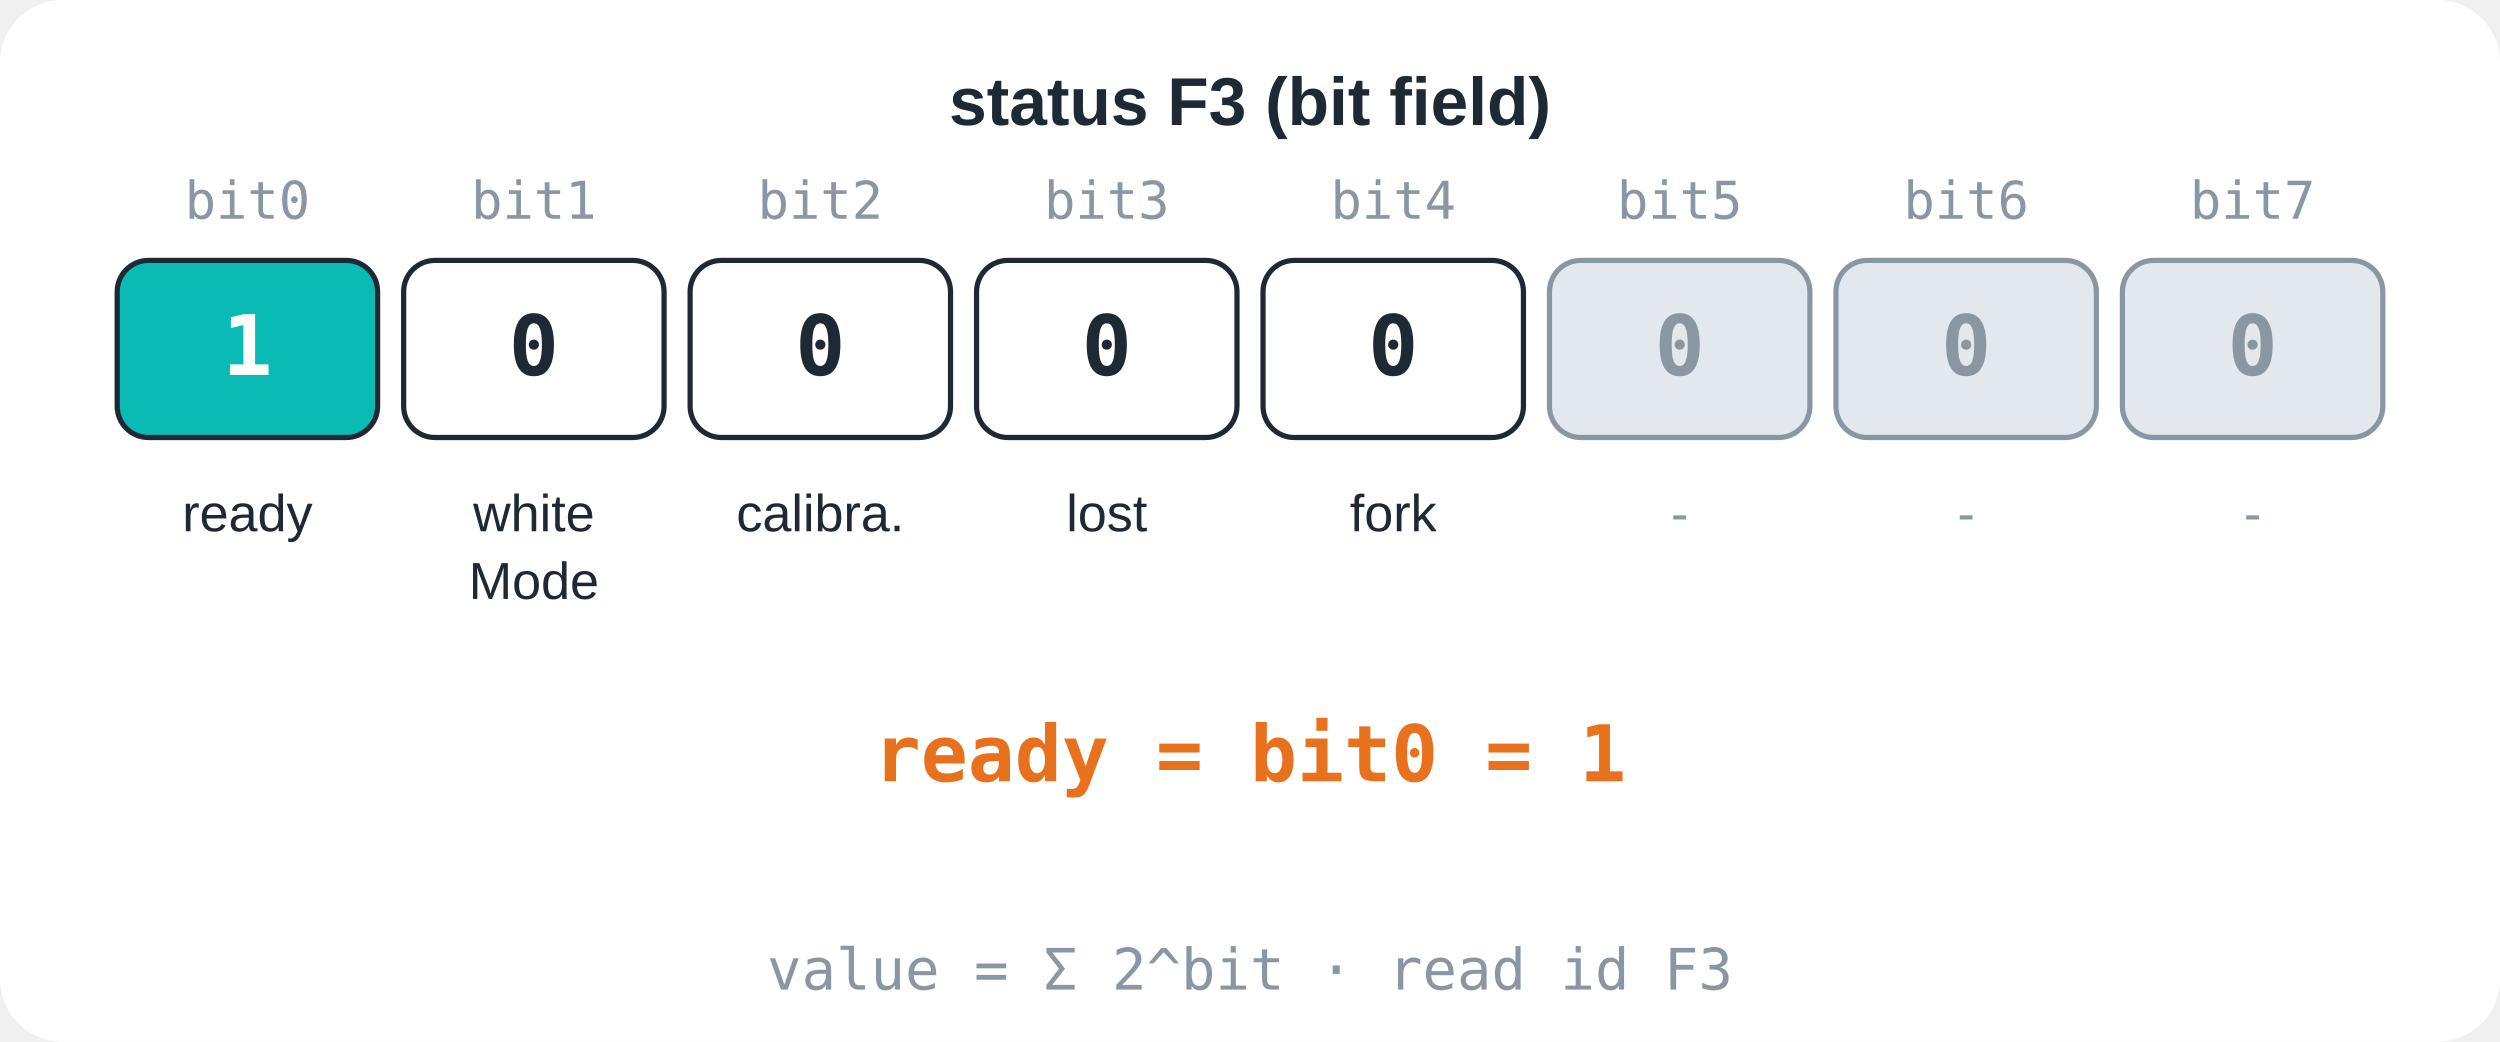
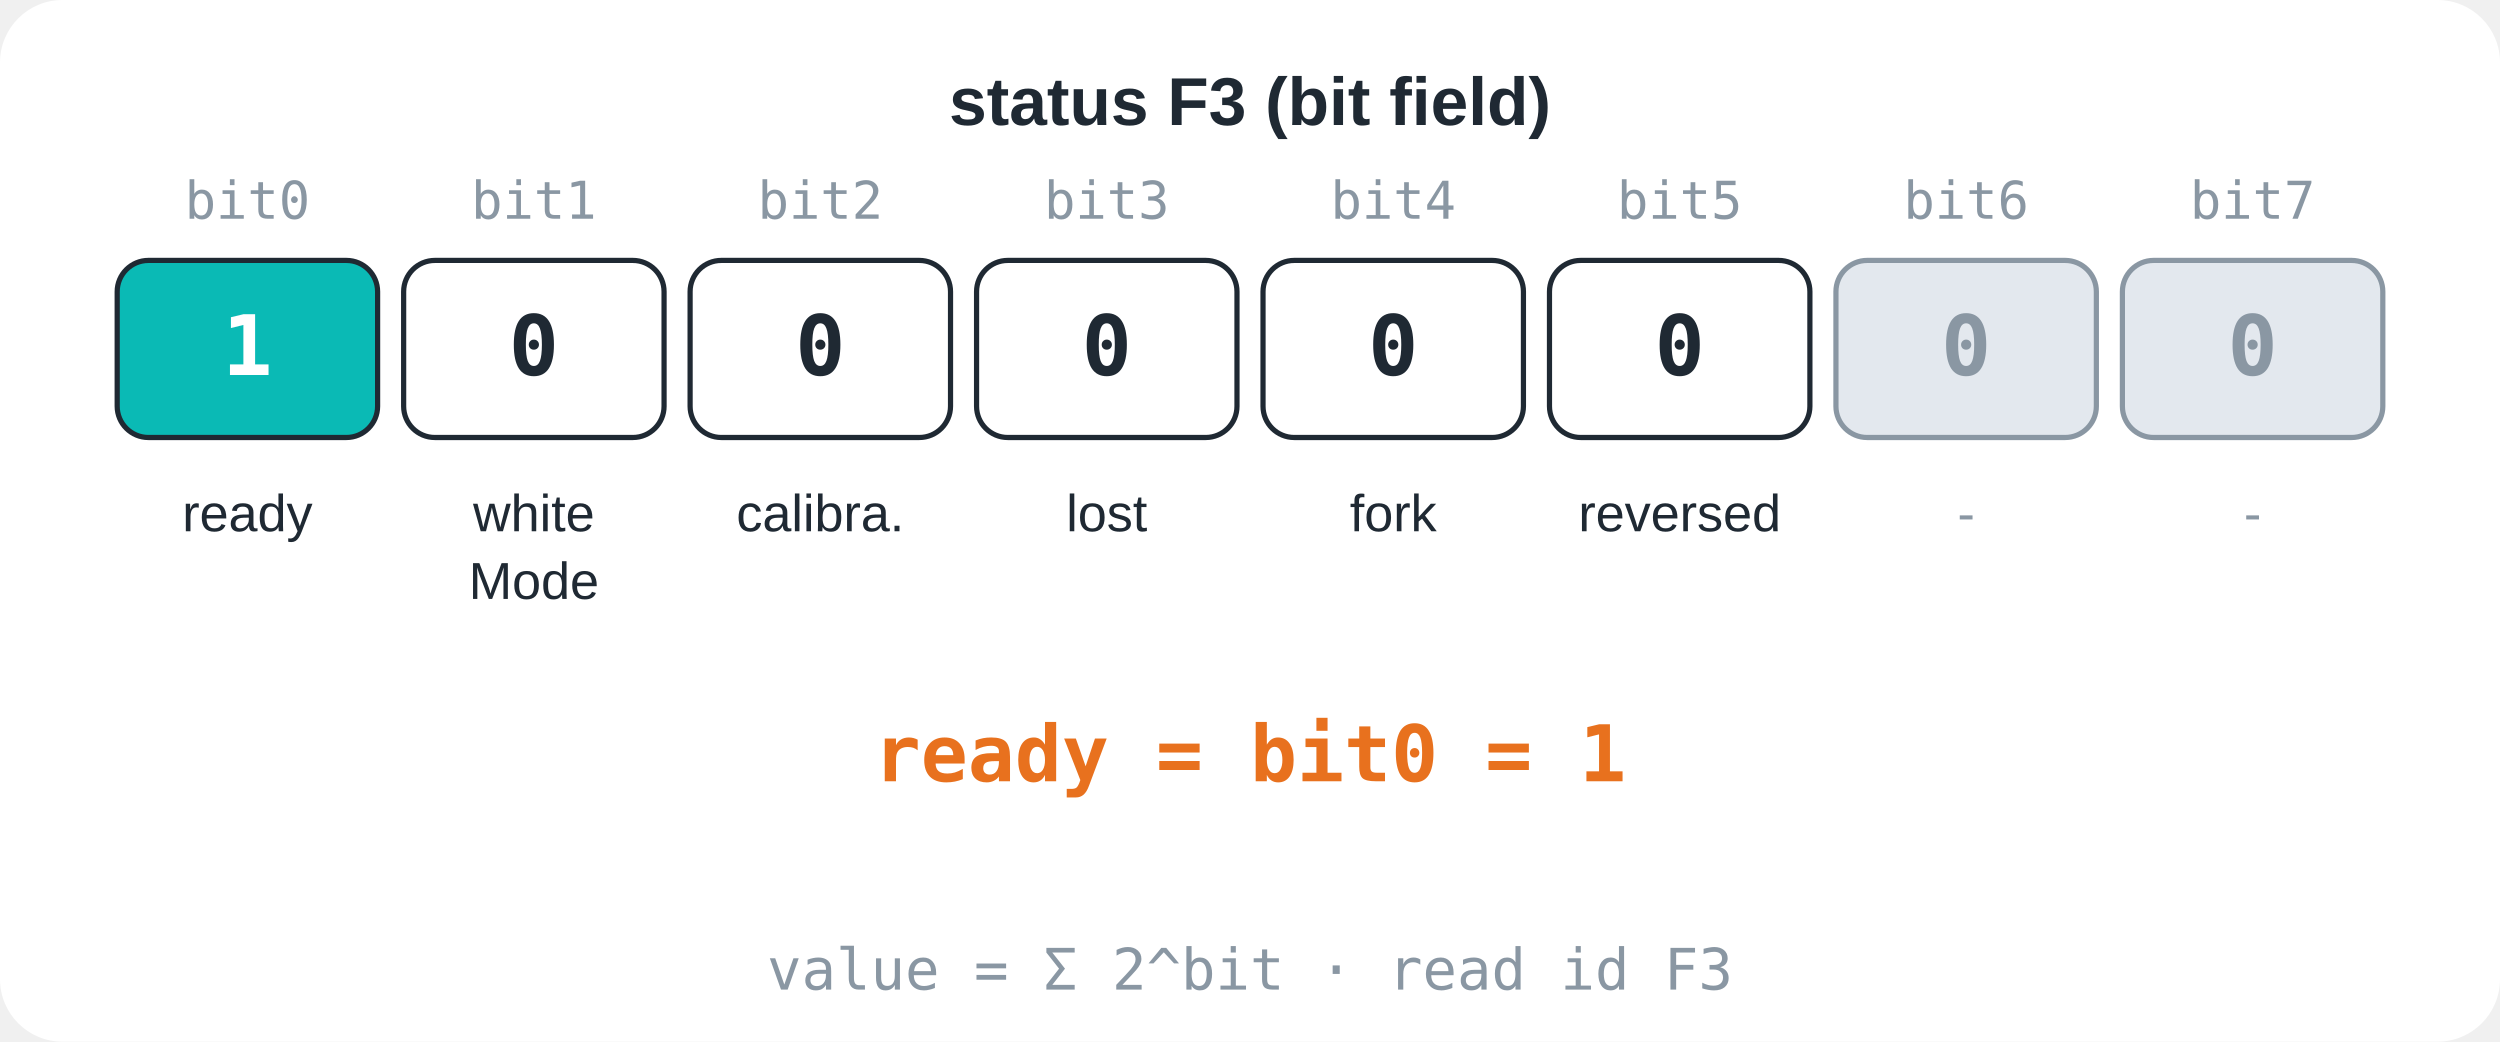
<svg xmlns="http://www.w3.org/2000/svg" viewBox="0 0 480 200" width="480" height="200" role="img" font-family="Nunito, &quot;Segoe UI&quot;, Arial, sans-serif">
  <rect width="480" height="200" rx="12" fill="#ffffff" />
  <rect x="22.5" y="50" width="50" height="34" rx="6" fill="#0ABAB5" stroke="#1f2933" />
  <text x="47.5" y="72" font-size="16" fill="#fff" text-anchor="middle" font-family="&quot;JetBrains Mono&quot;, Consolas, monospace" font-weight="700">1</text>
  <text x="47.5" y="42" font-size="10" fill="#8a97a3" text-anchor="middle" font-family="&quot;JetBrains Mono&quot;, Consolas, monospace">bit0</text>
  <text x="47.5" y="102" font-size="10" fill="#1f2933" text-anchor="middle">ready</text>
  <rect x="77.5" y="50" width="50" height="34" rx="6" fill="#fff" stroke="#1f2933" />
  <text x="102.5" y="72" font-size="16" fill="#1f2933" text-anchor="middle" font-family="&quot;JetBrains Mono&quot;, Consolas, monospace" font-weight="700">0</text>
  <text x="102.5" y="42" font-size="10" fill="#8a97a3" text-anchor="middle" font-family="&quot;JetBrains Mono&quot;, Consolas, monospace">bit1</text>
  <text x="102.5" y="102" font-size="10" fill="#1f2933" text-anchor="middle">white</text>
  <text x="102.5" y="115" font-size="10" fill="#1f2933" text-anchor="middle">Mode</text>
  <rect x="132.5" y="50" width="50" height="34" rx="6" fill="#fff" stroke="#1f2933" />
  <text x="157.5" y="72" font-size="16" fill="#1f2933" text-anchor="middle" font-family="&quot;JetBrains Mono&quot;, Consolas, monospace" font-weight="700">0</text>
  <text x="157.5" y="42" font-size="10" fill="#8a97a3" text-anchor="middle" font-family="&quot;JetBrains Mono&quot;, Consolas, monospace">bit2</text>
  <text x="157.5" y="102" font-size="10" fill="#1f2933" text-anchor="middle">calibra.</text>
  <rect x="187.5" y="50" width="50" height="34" rx="6" fill="#fff" stroke="#1f2933" />
  <text x="212.5" y="72" font-size="16" fill="#1f2933" text-anchor="middle" font-family="&quot;JetBrains Mono&quot;, Consolas, monospace" font-weight="700">0</text>
  <text x="212.5" y="42" font-size="10" fill="#8a97a3" text-anchor="middle" font-family="&quot;JetBrains Mono&quot;, Consolas, monospace">bit3</text>
  <text x="212.5" y="102" font-size="10" fill="#1f2933" text-anchor="middle">lost</text>
  <rect x="242.5" y="50" width="50" height="34" rx="6" fill="#fff" stroke="#1f2933" />
  <text x="267.5" y="72" font-size="16" fill="#1f2933" text-anchor="middle" font-family="&quot;JetBrains Mono&quot;, Consolas, monospace" font-weight="700">0</text>
  <text x="267.5" y="42" font-size="10" fill="#8a97a3" text-anchor="middle" font-family="&quot;JetBrains Mono&quot;, Consolas, monospace">bit4</text>
  <text x="267.5" y="102" font-size="10" fill="#1f2933" text-anchor="middle">fork</text>
-   <rect x="297.5" y="50" width="50" height="34" rx="6" fill="#e3e8ee" stroke="#8a97a3" />
-   <text x="322.5" y="72" font-size="16" fill="#8a97a3" text-anchor="middle" font-family="&quot;JetBrains Mono&quot;, Consolas, monospace" font-weight="700">0</text>
+   <rect x="297.5" y="50" width="50" height="34" rx="6" fill="#fff" stroke="#1f2933" />
+   <text x="322.5" y="72" font-size="16" fill="#1f2933" text-anchor="middle" font-family="&quot;JetBrains Mono&quot;, Consolas, monospace" font-weight="700">0</text>
  <text x="322.5" y="42" font-size="10" fill="#8a97a3" text-anchor="middle" font-family="&quot;JetBrains Mono&quot;, Consolas, monospace">bit5</text>
-   <text x="322.5" y="102" font-size="10" fill="#8a97a3" text-anchor="middle">-</text>
+   <text x="322.5" y="102" font-size="10" fill="#1f2933" text-anchor="middle">reversed</text>
  <rect x="352.5" y="50" width="50" height="34" rx="6" fill="#e3e8ee" stroke="#8a97a3" />
  <text x="377.5" y="72" font-size="16" fill="#8a97a3" text-anchor="middle" font-family="&quot;JetBrains Mono&quot;, Consolas, monospace" font-weight="700">0</text>
  <text x="377.5" y="42" font-size="10" fill="#8a97a3" text-anchor="middle" font-family="&quot;JetBrains Mono&quot;, Consolas, monospace">bit6</text>
  <text x="377.5" y="102" font-size="10" fill="#8a97a3" text-anchor="middle">-</text>
  <rect x="407.5" y="50" width="50" height="34" rx="6" fill="#e3e8ee" stroke="#8a97a3" />
  <text x="432.5" y="72" font-size="16" fill="#8a97a3" text-anchor="middle" font-family="&quot;JetBrains Mono&quot;, Consolas, monospace" font-weight="700">0</text>
  <text x="432.5" y="42" font-size="10" fill="#8a97a3" text-anchor="middle" font-family="&quot;JetBrains Mono&quot;, Consolas, monospace">bit7</text>
  <text x="432.5" y="102" font-size="10" fill="#8a97a3" text-anchor="middle">-</text>
  <text x="240" y="24" font-size="13" fill="#1f2933" text-anchor="middle" font-weight="700">status F3 (bit field)</text>
  <text x="240" y="150" font-size="15" fill="#E8711E" text-anchor="middle" font-family="&quot;JetBrains Mono&quot;, Consolas, monospace" font-weight="700">ready = bit0 = 1</text>
  <text x="240" y="190" font-size="11" fill="#8a97a3" text-anchor="middle" font-family="&quot;JetBrains Mono&quot;, Consolas, monospace">value = Σ 2^bit · read id F3</text>
</svg>
